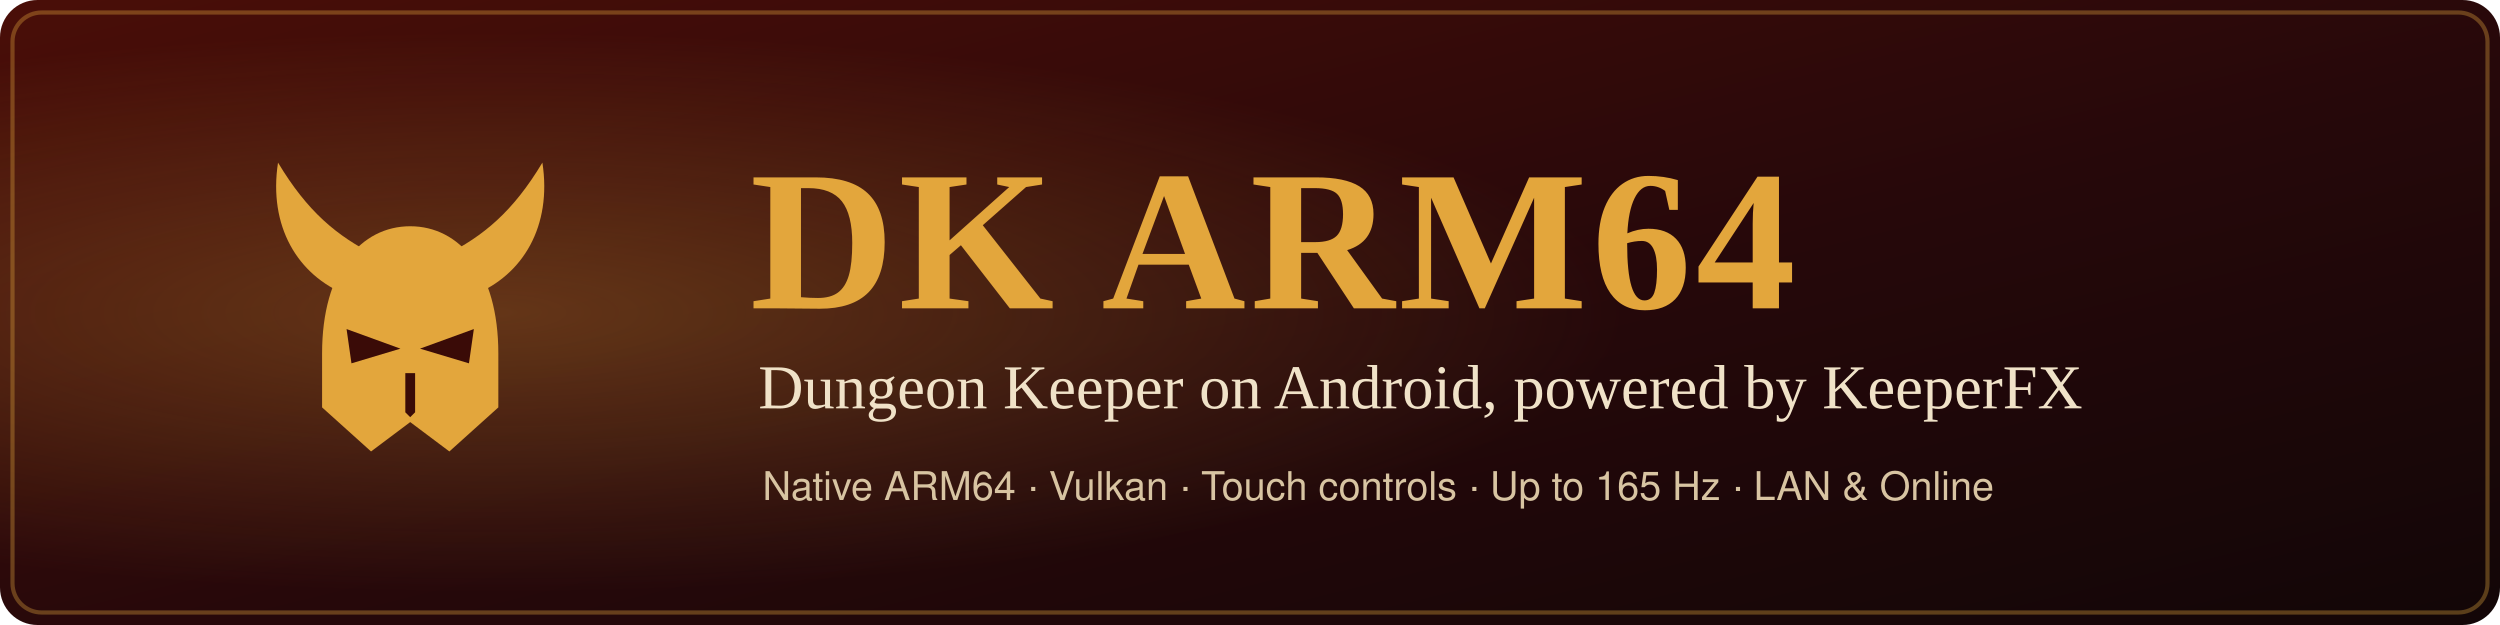
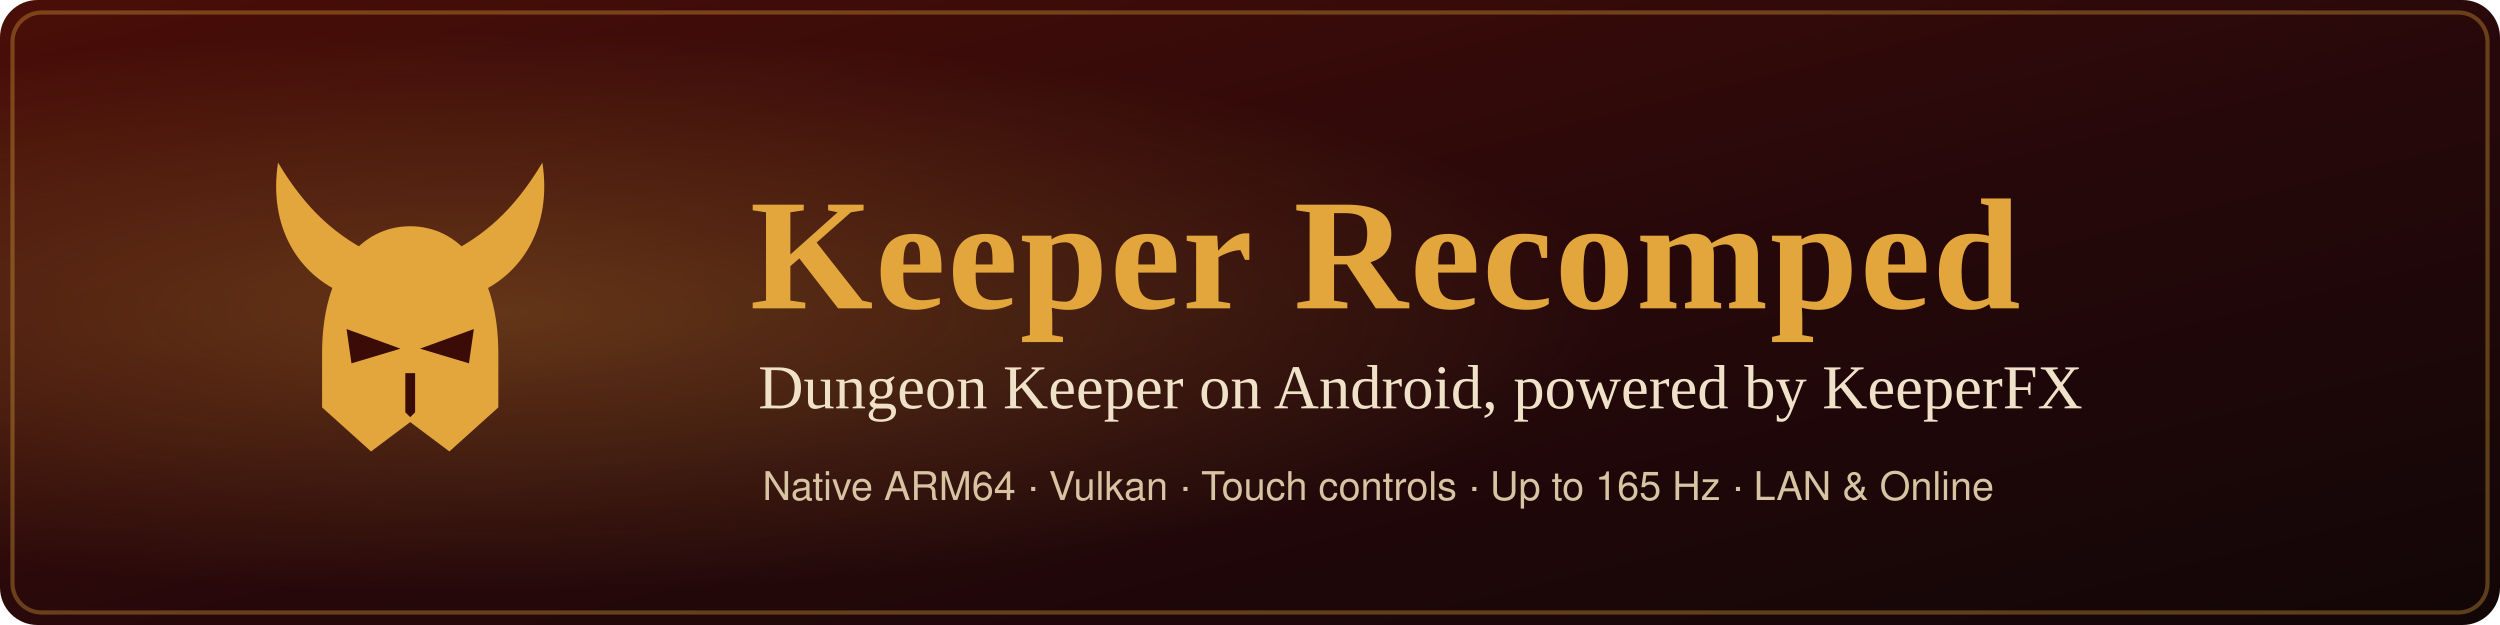
<svg xmlns="http://www.w3.org/2000/svg" width="1200" height="300" viewBox="0 0 1200 300">
  <defs>
    <linearGradient id="bg" x1="0" y1="0" x2="1" y2="1">
      <stop offset="0" stop-color="#4a0e08" />
      <stop offset="0.55" stop-color="#26080a" />
      <stop offset="1" stop-color="#120607" />
    </linearGradient>
    <radialGradient id="glow" cx="0.2" cy="0.5" r="0.45">
      <stop offset="0" stop-color="#e3a63c" stop-opacity="0.28" />
      <stop offset="1" stop-color="#e3a63c" stop-opacity="0" />
    </radialGradient>
  </defs>
  <rect width="1200" height="300" rx="18" fill="url(#bg)" />
  <rect width="1200" height="300" rx="18" fill="url(#glow)" />
  <rect x="6" y="6" width="1188" height="288" rx="14" fill="none" stroke="#e3a63c" stroke-opacity="0.35" stroke-width="2" />
  <g transform="translate(70,24) scale(2.35)">
    <path fill="#E3A63C" d="M41,50 C31,46 25,36 27,23 C33,33 39,38 47,42 Z" />
    <path fill="#E3A63C" d="M67,50 C77,46 83,36 81,23 C75,33 69,38 61,42 Z" />
    <path fill="#E3A63C" d="M36,62 C36,45 44,36 54,36 C64,36 72,45 72,62 L72,73 L62,82 L54,76 L46,82 L36,73 Z" />
    <path fill="#3A0B07" d="M41,57 L52,61 L42,64 Z M67,57 L56,61 L66,64 Z M53,66 L55,66 L55,74 L54,75 L53,74 Z" />
  </g>
  <g font-family="Georgia,'Times New Roman',serif">
-     <text x="360" y="148" font-size="96" font-weight="700" fill="#e3a63c" letter-spacing="2">DK ARM64</text>
+     <text x="360" y="148" font-size="76" font-weight="700" fill="#e3a63c" letter-spacing="1">Keeper Recomped</text>
    <text x="364" y="196" font-size="30" fill="#f0e2c8">Dungeon Keeper on Android, powered by KeeperFX</text>
  </g>
  <g font-family="-apple-system,BlinkMacSystemFont,'Segoe UI',Helvetica,Arial,sans-serif" font-size="19" fill="#d8c4a2">
    <text x="366" y="240">Native ARM64  ·  Vulkan  ·  Touch controls  ·  Up to 165 Hz  ·  LAN &amp; Online</text>
  </g>
</svg>
